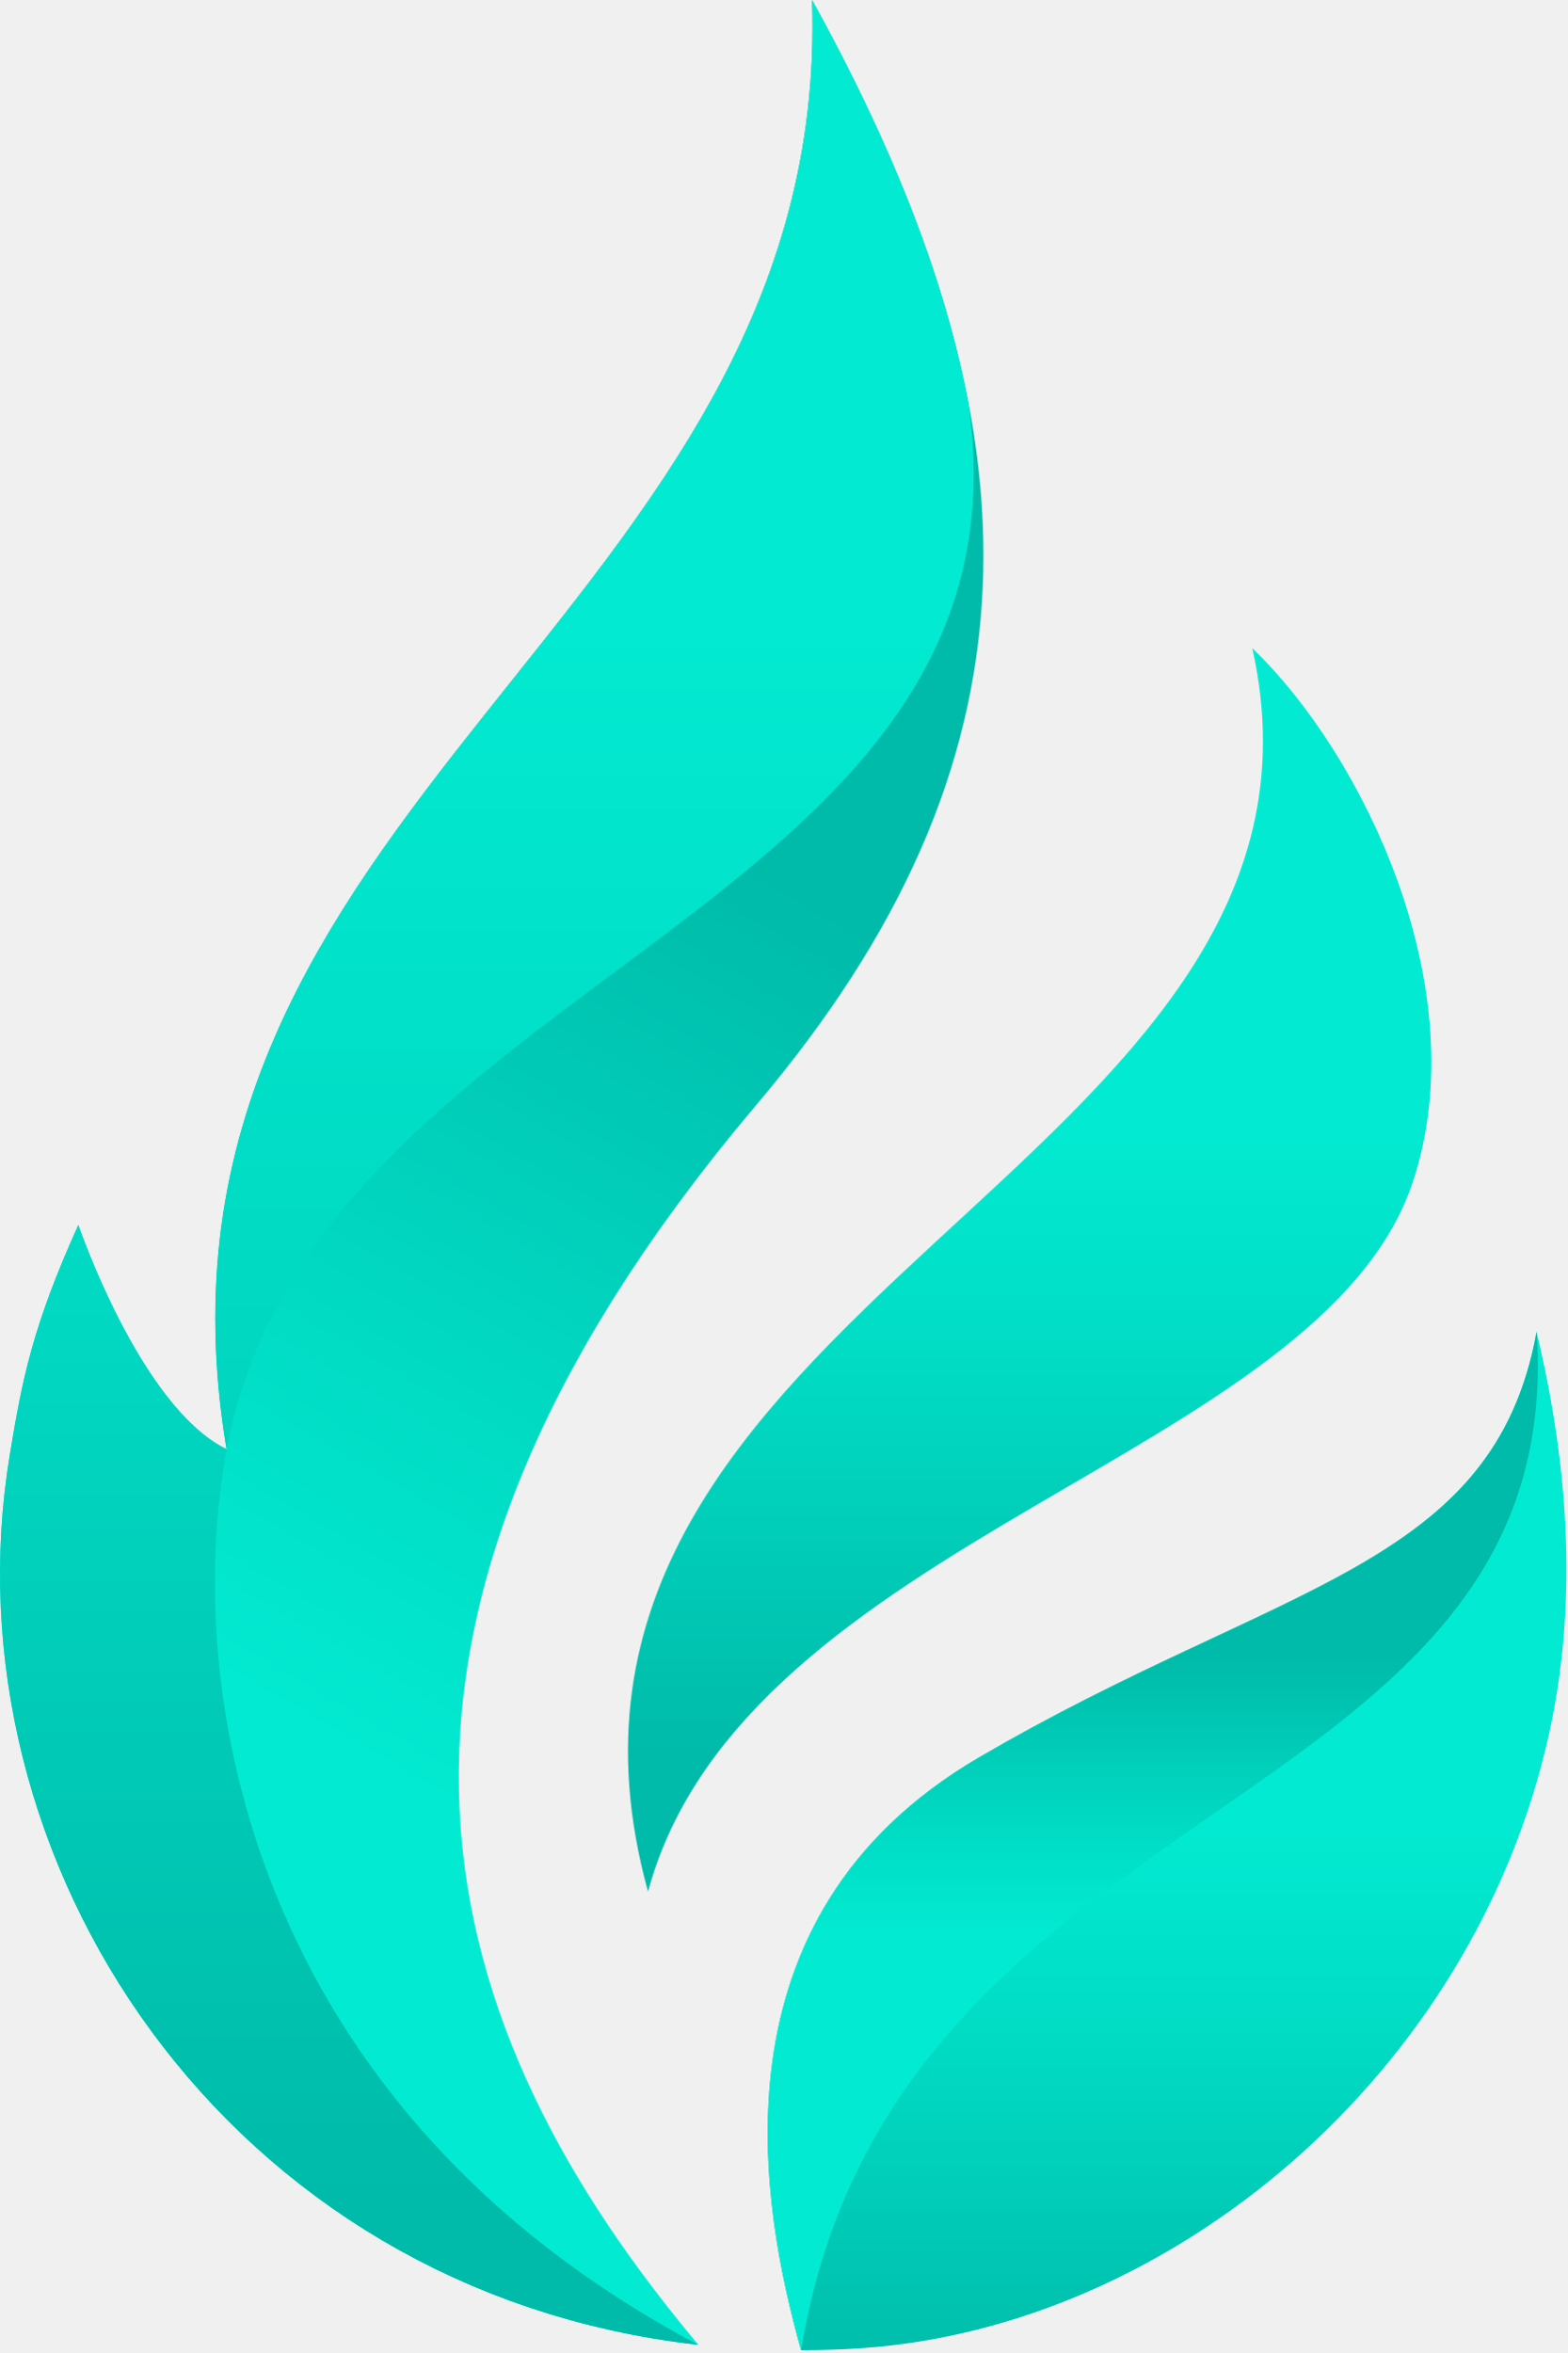
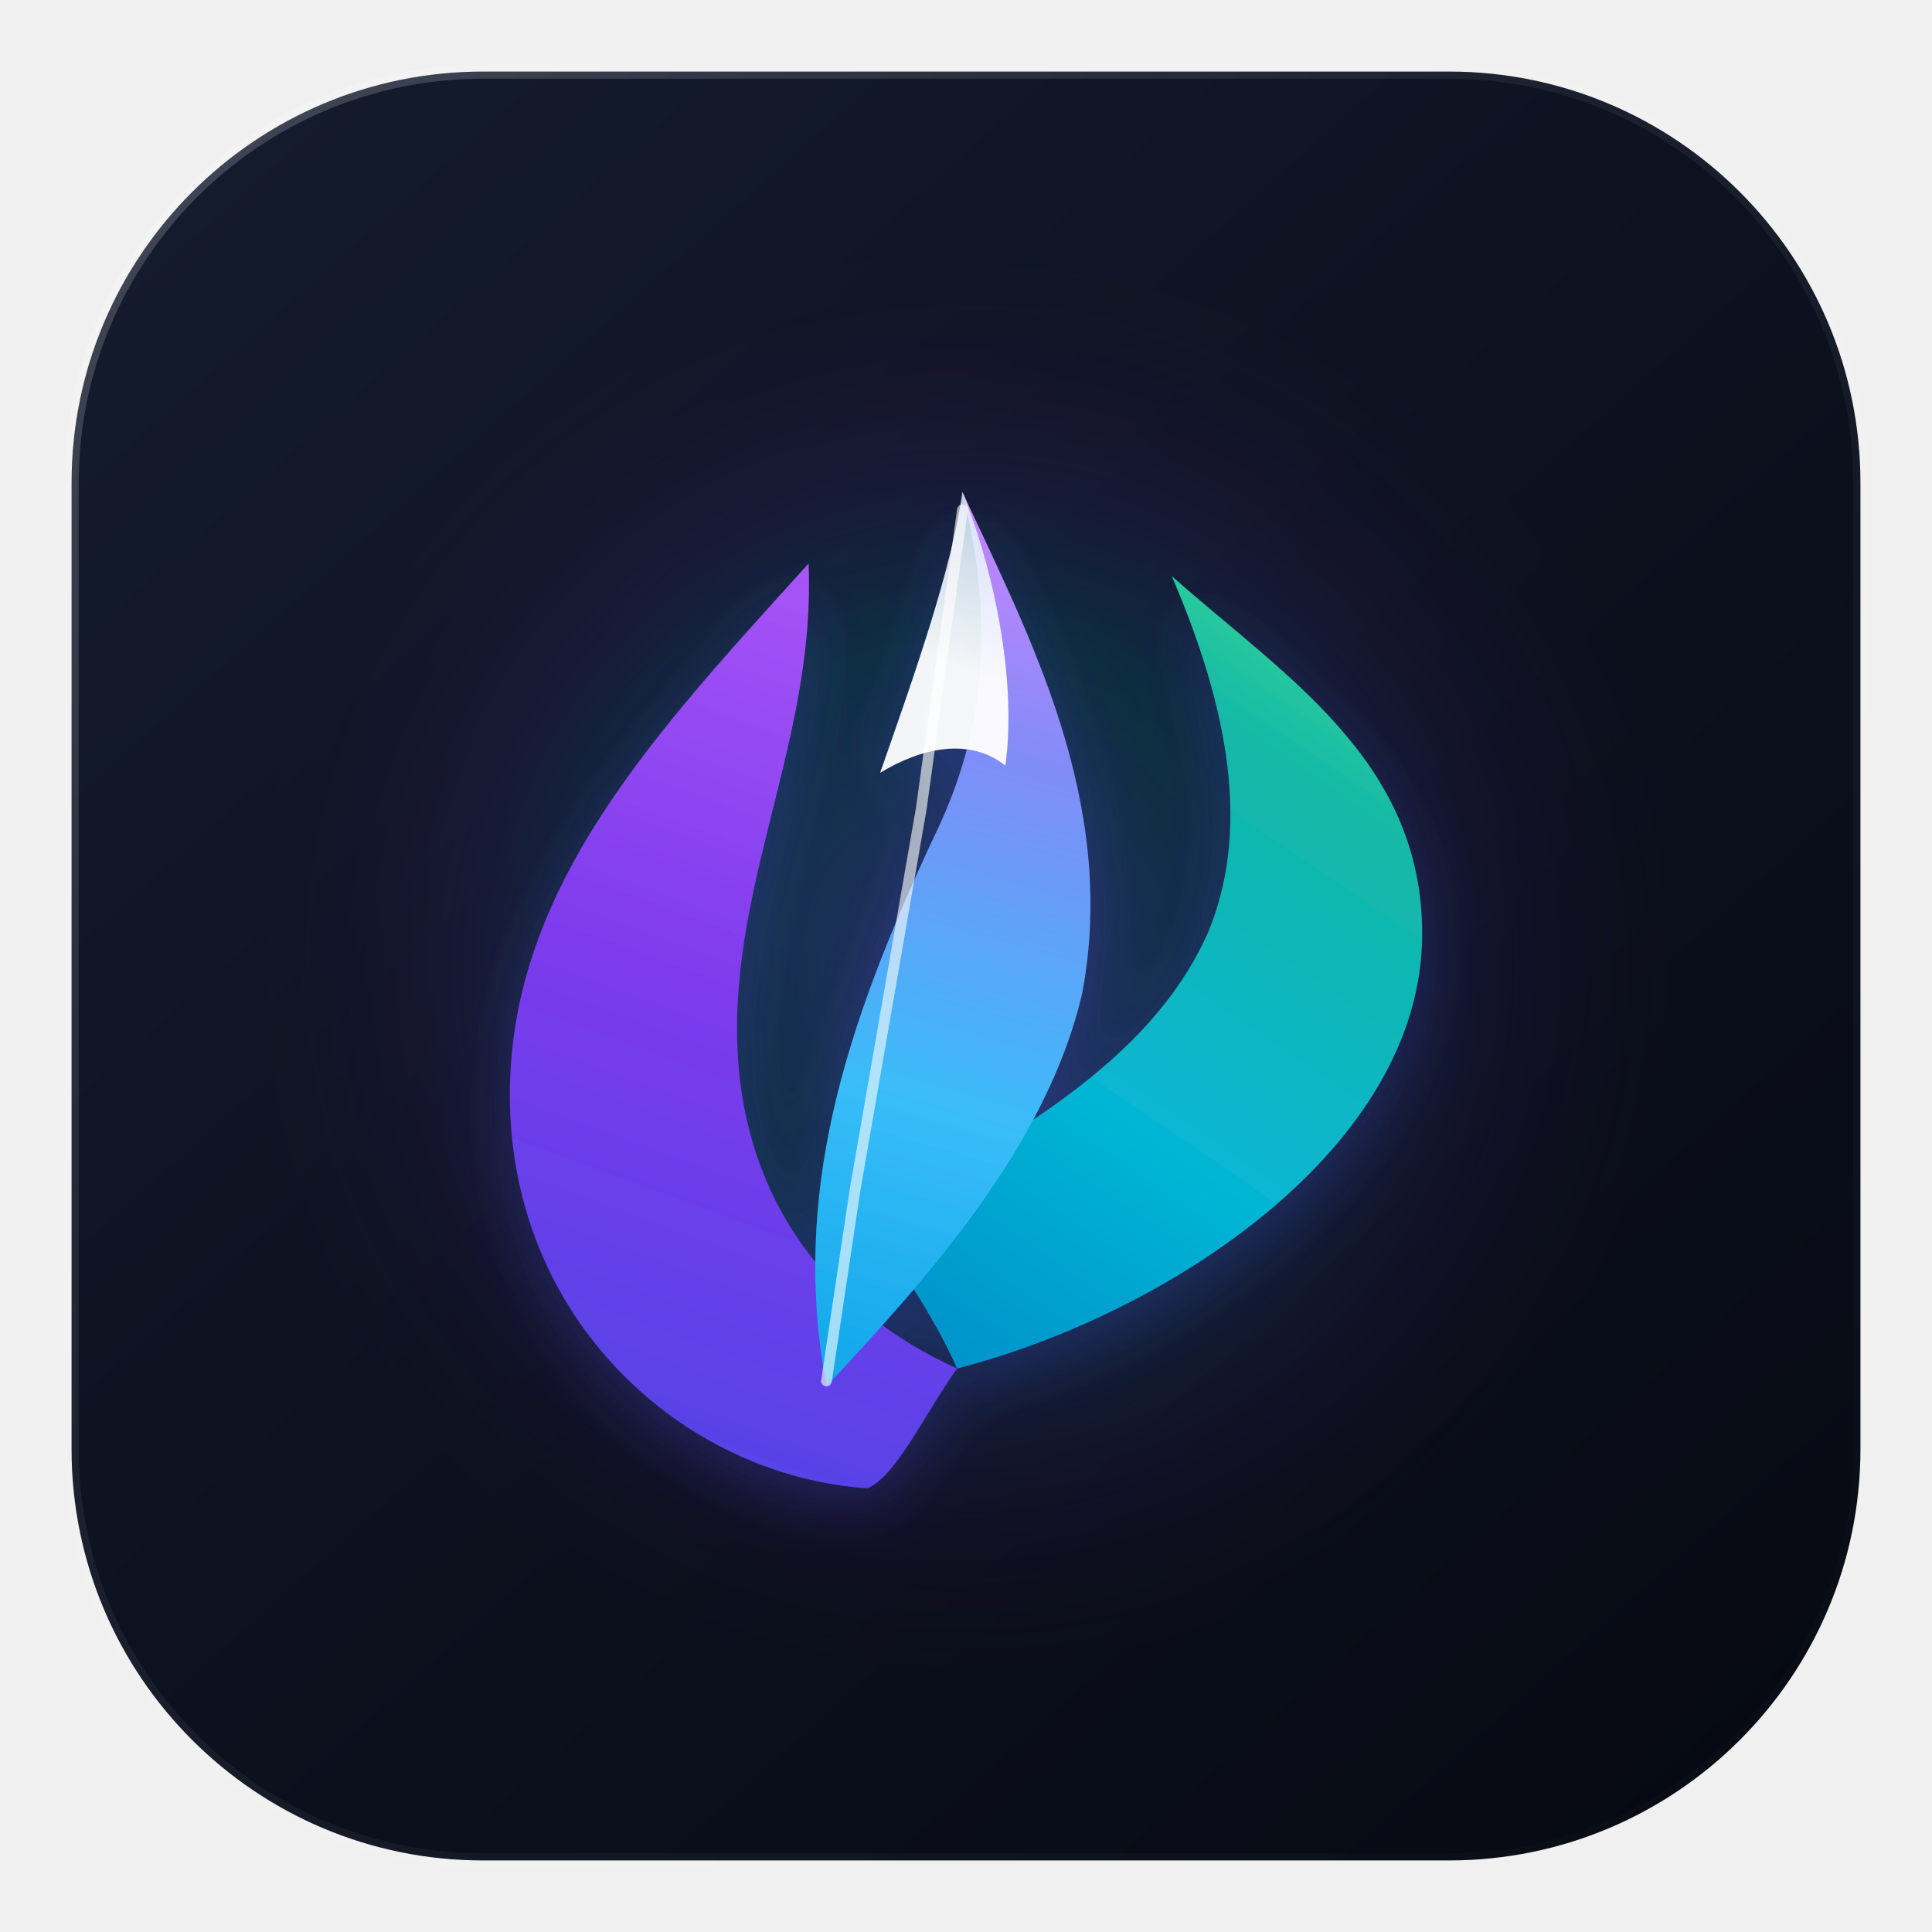
- <svg xmlns="http://www.w3.org/2000/svg" width="174" height="261" viewBox="0 0 174 261" fill="none">
-   <path d="M108.621 195.05C78.231 212.82 84.541 245.13 88.911 260.79C91.151 260.79 93.421 260.72 95.721 260.56C130.071 258.16 163.461 230.23 171.891 192.57C175.021 178.56 174.301 163.44 170.541 147.78C165.771 174.12 141.871 175.6 108.631 195.04L108.621 195.05Z" fill="url(#paint0_linear_87_17)" />
-   <path d="M8.681 135.94C3.581 147.23 2.461 153.04 1.081 161.45C-6.339 206.36 25.021 254.29 77.511 260.19C48.701 225.8 33.501 182.24 83.981 122.57C115.831 84.93 116.981 48.5 90.131 0C92.421 68.24 13.051 89.05 25.141 160.82C15.551 156.14 8.691 135.94 8.691 135.94H8.681Z" fill="url(#paint1_linear_87_17)" />
-   <path d="M88.921 260.79C84.551 245.13 78.231 212.83 108.631 195.03C141.881 175.6 165.791 174.13 170.561 147.78C174.191 202.22 99.201 197.85 88.921 260.79Z" fill="url(#paint2_linear_87_17)" />
-   <path d="M71.921 209.93C82.571 170.54 146.681 161.88 156.831 131.1C163.881 109.74 151.351 83.78 138.991 71.91C151.971 129.75 53.851 144.53 71.931 209.93H71.921Z" fill="url(#paint3_linear_87_17)" />
-   <path d="M25.13 160.76C25.13 160.76 25.15 160.8 25.16 160.82C35.01 107.98 115.73 101.45 107.48 44.71C104.83 30.81 99.03 16.08 90.14 0.01C92.43 68.23 13.11 89.05 25.14 160.76H25.13Z" fill="url(#paint4_linear_87_17)" />
-   <path d="M77.501 260.2C25.031 254.28 -6.339 206.36 1.091 161.45C2.481 153.03 3.611 147.22 8.701 135.94C8.701 135.94 15.571 156.13 25.161 160.82C20.181 187.48 27.691 233.78 77.501 260.2Z" fill="url(#paint5_linear_87_17)" />
+ <svg xmlns="http://www.w3.org/2000/svg" width="512" height="512" viewBox="0 0 108 108" fill="none">
  <defs>
-     <linearGradient id="paint0_linear_87_17" x1="129.531" y1="201.76" x2="129.531" y2="264.96" gradientUnits="userSpaceOnUse">
-       <stop stop-color="#02EBD2" />
-       <stop offset="0.39" stop-color="#01DBC4" />
-       <stop offset="1" stop-color="#00BBA9" />
+     <linearGradient id="bgGrad" x1="12" y1="8" x2="96" y2="102" gradientUnits="userSpaceOnUse">
+       <stop offset="0%" stop-color="#141B2D" />
+       <stop offset="40%" stop-color="#0E1322" />
+       <stop offset="100%" stop-color="#070A12" />
    </linearGradient>
-     <linearGradient id="paint1_linear_87_17" x1="42.301" y1="199.44" x2="97.391" y2="104.03" gradientUnits="userSpaceOnUse">
-       <stop stop-color="#02EBD2" />
-       <stop offset="0.39" stop-color="#01DBC4" />
-       <stop offset="1" stop-color="#00BBA9" />
+     <radialGradient id="ambientGlow" cx="54" cy="54" r="42" gradientUnits="userSpaceOnUse">
+       <stop offset="0%" stop-color="#6366F1" stop-opacity="0.32" />
+       <stop offset="45%" stop-color="#06B6D4" stop-opacity="0.16" />
+       <stop offset="75%" stop-color="#8A2BE2" stop-opacity="0.05" />
+       <stop offset="100%" stop-color="#000000" stop-opacity="0" />
+     </radialGradient>
+     <linearGradient id="rimGlow" x1="0" y1="0" x2="108" y2="108" gradientUnits="userSpaceOnUse">
+       <stop offset="0%" stop-color="#FFFFFF" stop-opacity="0.22" />
+       <stop offset="40%" stop-color="#FFFFFF" stop-opacity="0.06" />
+       <stop offset="100%" stop-color="#FFFFFF" stop-opacity="0.0" />
    </linearGradient>
-     <linearGradient id="paint2_linear_87_17" x1="127.951" y1="215.04" x2="127.951" y2="183.86" gradientUnits="userSpaceOnUse">
-       <stop stop-color="#02EBD2" />
-       <stop offset="0.39" stop-color="#01DBC4" />
-       <stop offset="1" stop-color="#00BBA9" />
+     <linearGradient id="facetViolet" x1="32" y1="84" x2="54" y2="24" gradientUnits="userSpaceOnUse">
+       <stop offset="0%" stop-color="#4F46E5" />
+       <stop offset="45%" stop-color="#7C3AED" />
+       <stop offset="85%" stop-color="#A855F7" />
+       <stop offset="100%" stop-color="#F43F5E" />
    </linearGradient>
-     <linearGradient id="paint3_linear_87_17" x1="114.281" y1="124.22" x2="114.281" y2="194.44" gradientUnits="userSpaceOnUse">
-       <stop stop-color="#02EBD2" />
-       <stop offset="0.39" stop-color="#01DBC4" />
-       <stop offset="1" stop-color="#00BBA9" />
+     <linearGradient id="facetCyan" x1="52" y1="84" x2="82" y2="40" gradientUnits="userSpaceOnUse">
+       <stop offset="0%" stop-color="#0284C7" />
+       <stop offset="45%" stop-color="#06B6D4" />
+       <stop offset="85%" stop-color="#14B8A6" />
+       <stop offset="100%" stop-color="#34D399" />
    </linearGradient>
-     <linearGradient id="paint4_linear_87_17" x1="65.97" y1="65.35" x2="65.97" y2="247.63" gradientUnits="userSpaceOnUse">
-       <stop stop-color="#02EBD2" />
-       <stop offset="0.39" stop-color="#01DBC4" />
-       <stop offset="1" stop-color="#00BBA9" />
+     <linearGradient id="facetCore" x1="44" y1="78" x2="60" y2="22" gradientUnits="userSpaceOnUse">
+       <stop offset="0%" stop-color="#0EA5E9" />
+       <stop offset="30%" stop-color="#38BDF8" />
+       <stop offset="65%" stop-color="#818CF8" />
+       <stop offset="85%" stop-color="#C084FC" />
+       <stop offset="100%" stop-color="#F472B6" />
    </linearGradient>
-     <linearGradient id="paint5_linear_87_17" x1="38.751" y1="69.62" x2="38.751" y2="243.75" gradientUnits="userSpaceOnUse">
-       <stop stop-color="#02EBD2" />
-       <stop offset="0.39" stop-color="#01DBC4" />
-       <stop offset="1" stop-color="#00BBA9" />
+     <linearGradient id="facetApex" x1="50" y1="36" x2="56" y2="20" gradientUnits="userSpaceOnUse">
+       <stop offset="0%" stop-color="#FFFFFF" stop-opacity="0.95" />
+       <stop offset="50%" stop-color="#E0F2FE" stop-opacity="0.85" />
+       <stop offset="100%" stop-color="#BAE6FD" stop-opacity="0.5" />
    </linearGradient>
+     <filter id="shadowFilter" x="-20%" y="-20%" width="140%" height="140%">
+       <feDropShadow dx="0" dy="2.8" stdDeviation="3.2" flood-color="#000000" flood-opacity="0.55" />
+       <feDropShadow dx="0" dy="1.0" stdDeviation="1.8" flood-color="#4F46E5" flood-opacity="0.30" />
+     </filter>
  </defs>
+   <rect x="4" y="4" width="100" height="100" rx="23" fill="url(#bgGrad)" />
+   <rect x="4" y="4" width="100" height="100" rx="23" stroke="url(#rimGlow)" stroke-width="0.8" />
+   <circle cx="54" cy="54" r="42" fill="url(#ambientGlow)" />
+   <g filter="url(#shadowFilter)">
+     <path d="M48.5 83.2 C38.2 82.5 28.5 73.8 28.5 61.2 C28.5 49.5 36.8 40.8 45.2 31.5 C45.6 40.8 41.2 48.6 41.2 57.5 C41.2 66.8 46.2 73.2 53.5 76.5 C51.6 79.2 50.1 82.5 48.5 83.2 Z" fill="url(#facetViolet)" />
+     <path d="M53.5 76.5 C65.2 73.5 79.5 64.2 79.5 52.2 C79.5 42.5 71.8 37.8 65.5 32.2 C68.2 38.5 70.2 45.8 67.5 52.2 C64.2 59.5 56.5 63.5 48.5 68.2 C50.8 71.5 52.5 74.2 53.5 76.5 Z" fill="url(#facetCyan)" />
+     <path d="M46.2 77.5 C44.2 66.8 47.2 57.5 52.2 46.8 C54.8 41.5 55.8 35.5 53.8 27.5 C57.5 35.5 62.5 44.8 60.5 55.5 C58.5 64.2 51.5 71.8 46.2 77.5 Z" fill="url(#facetCore)" />
+     <path d="M53.8 27.5 C53.2 31.8 51.2 37.5 49.2 43.2 C51.5 41.8 54.2 41.2 56.2 42.8 C56.8 38.5 55.8 32.5 53.8 27.5 Z" fill="url(#facetApex)" />
+     <path d="M53.8 28.5 L51.5 45.2 L47.8 66.5 L46.2 77.2" stroke="#FFFFFF" stroke-opacity="0.60" stroke-width="0.6" stroke-linecap="round" />
+   </g>
</svg>
